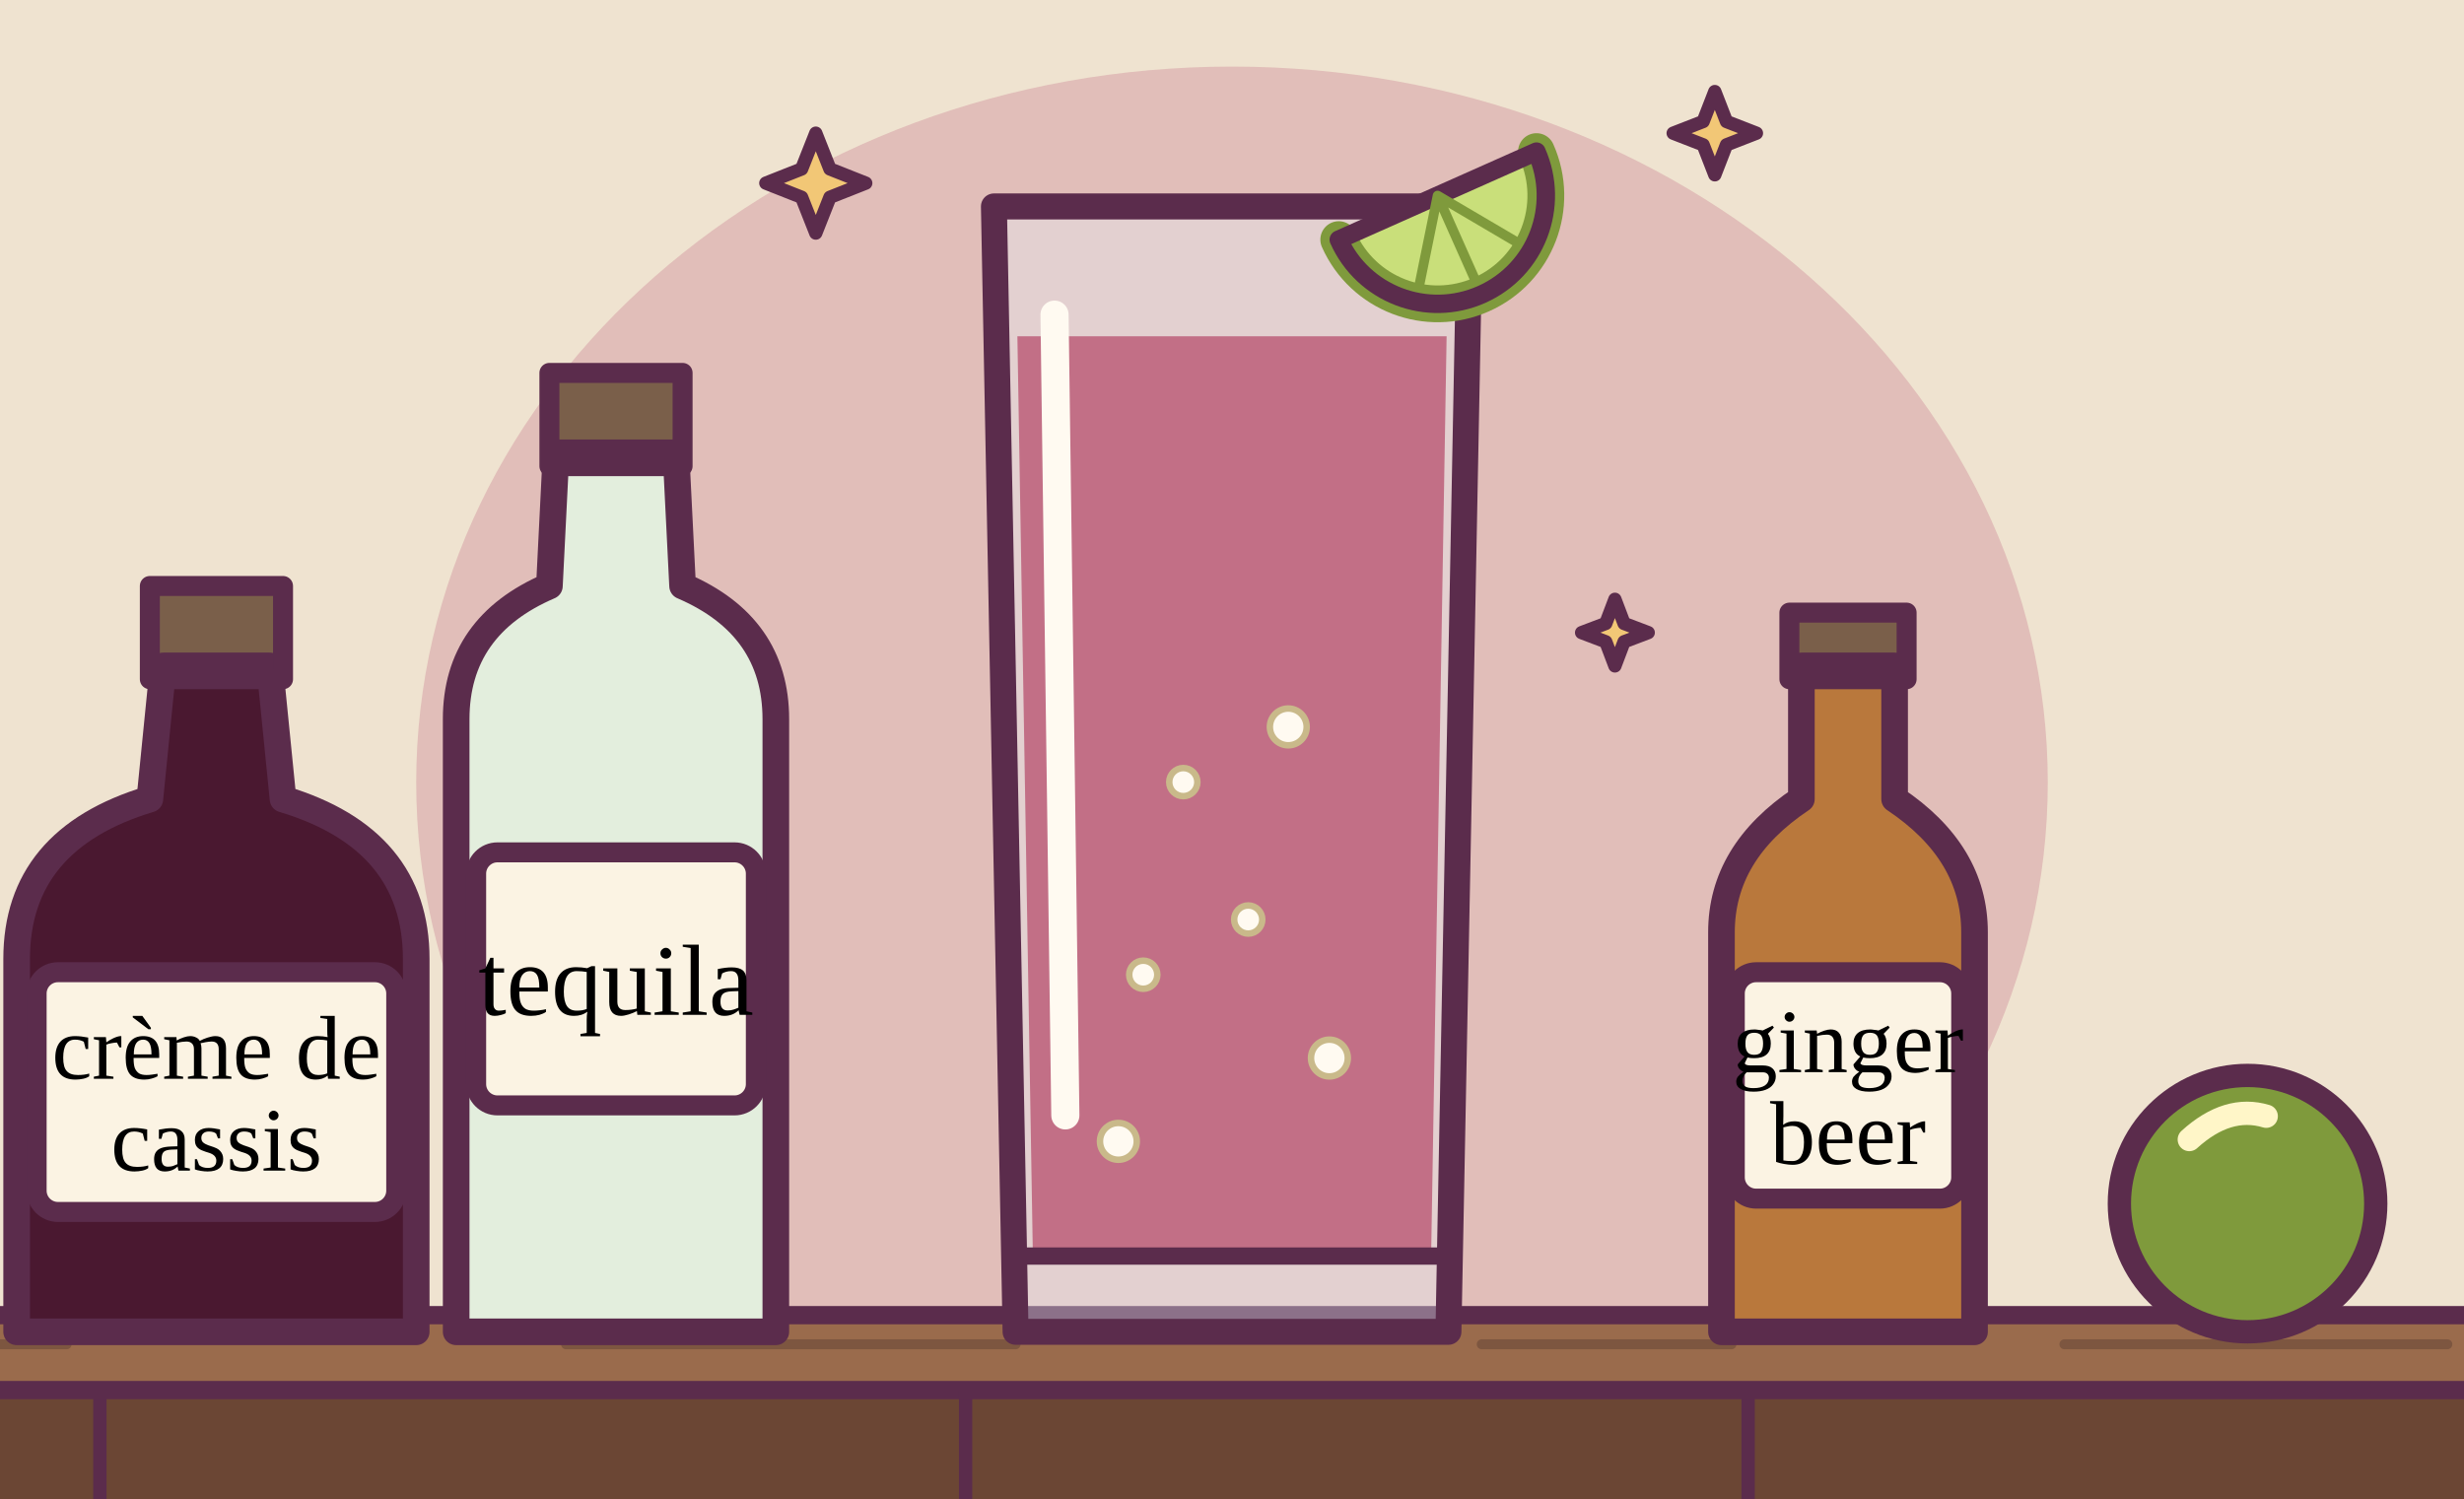
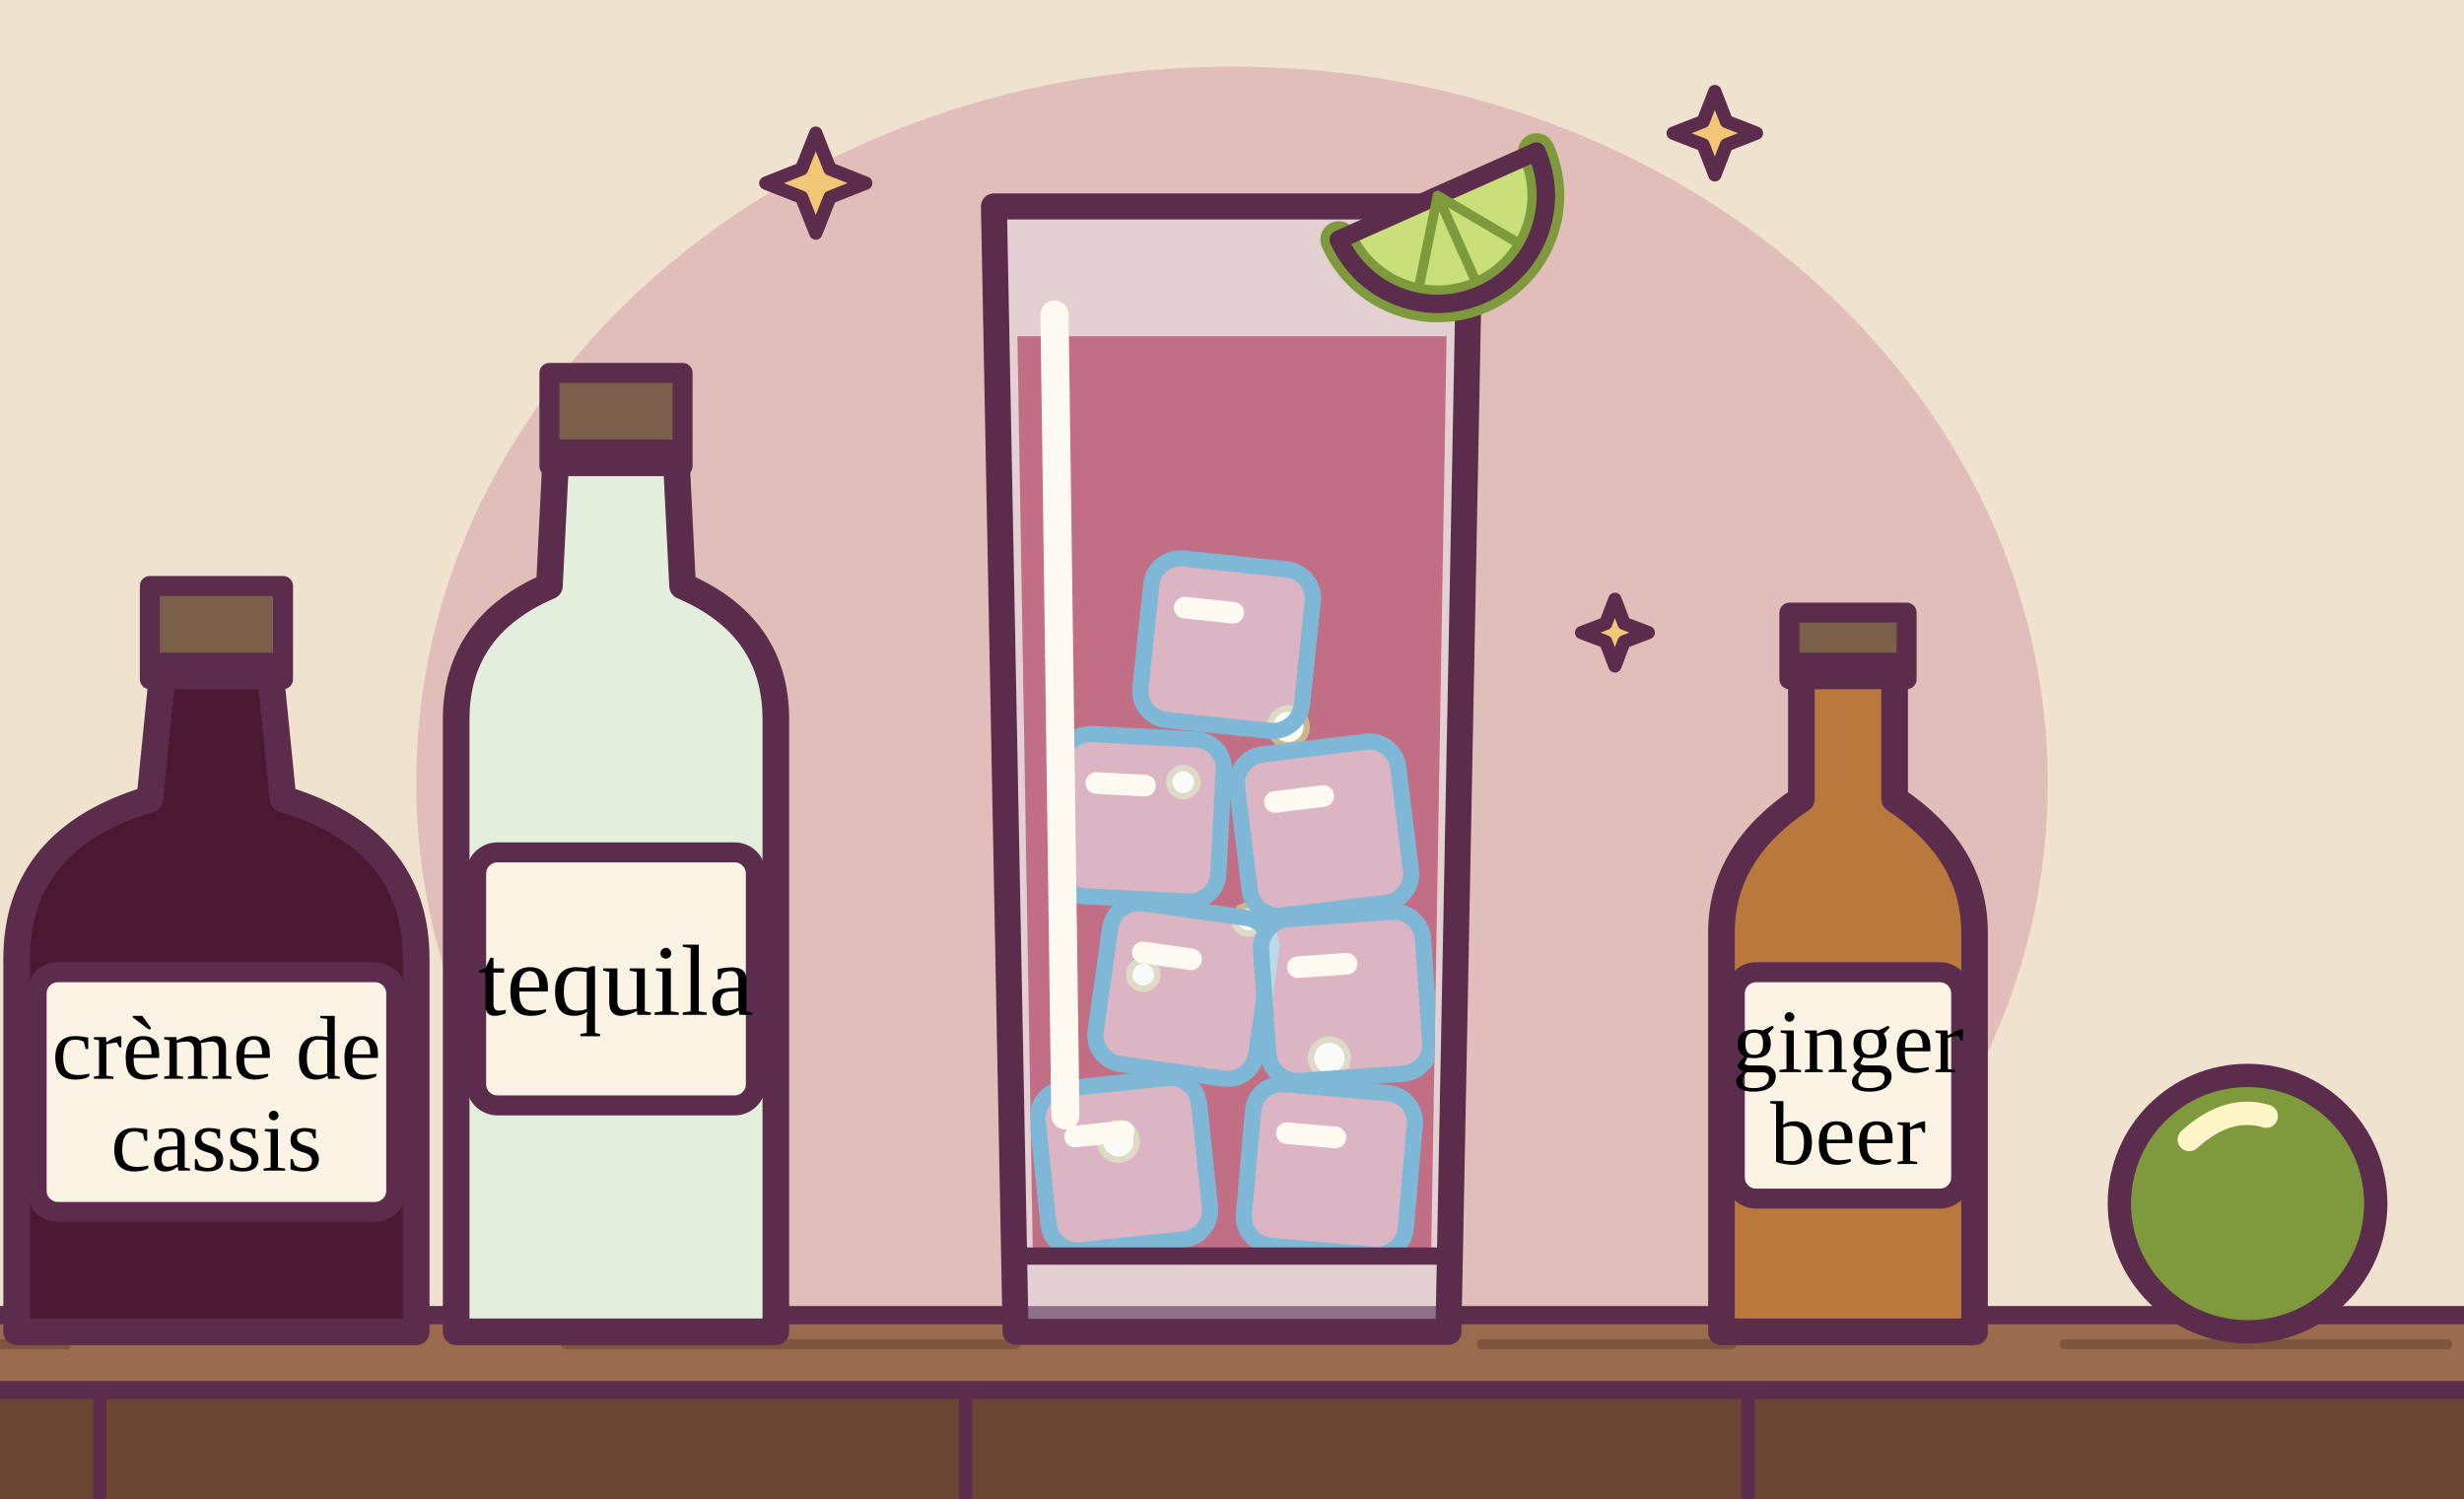
<svg viewBox="0 0 296 180" role="img" aria-label="an El Diablo in a tall glass of ice, garnished with a lime wedge, next to a bottle of crème de cassis, a bottle of tequila, a bottle of ginger beer and a lime">
  <g transform="translate(-52 -24)">
    <g filter="url(#wash)">
      <rect x="0" y="0" width="400" height="236" fill="#efe3d0" />
      <ellipse cx="200" cy="118" rx="98" ry="86" fill="#c26f86" opacity=".32" />
    </g>
    <rect x="0" y="182" width="400" height="54" fill="#6e4b39" />
    <g filter="url(#wash)">
      <rect x="0" y="182" width="400" height="9" fill="#9a6b4c" />
      <rect x="0" y="191" width="400" height="45" fill="#6b4634" />
    </g>
    <g filter="url(#crayon)" fill="none" stroke="#5b2c4c" stroke-width="2.2" stroke-linecap="round" stroke-linejoin="round">
      <path d="M0 182 H400 M0 191 H400" />
      <path d="M64 191 V236" stroke-width="1.6" />
      <path d="M168 191 V236" stroke-width="1.6" />
      <path d="M262 191 V236" stroke-width="1.6" />
      <path d="M352 191 V236" stroke-width="1.6" />
      <path d="M22 185.5 h38" stroke="#7d5640" stroke-width="1.2" />
      <path d="M120 185.5 h54" stroke="#7d5640" stroke-width="1.2" />
      <path d="M230 185.5 h30" stroke="#7d5640" stroke-width="1.2" />
      <path d="M300 185.5 h46" stroke="#7d5640" stroke-width="1.2" />
    </g>
    <g transform="translate(78 184)">
      <g transform="translate(0 0) scale(1.6)">
        <g filter="url(#wash)">
          <path d="M-15 0 L-15 -28 Q-15 -37 -5 -40 L-4 -50 L4 -50 L5 -40 Q15 -37 15 -28 L15 0Z" fill="#4a1830" />
          <rect x="-13.5" y="-27" width="27" height="18" rx="1.6" fill="#fbf3e3" />
          <path d="M-5 -56 h10 v7 h-10Z" fill="#7a5f4a" />
        </g>
        <g filter="url(#crayon)" fill="none" stroke="#5b2c4c" stroke-width="2.6" stroke-linecap="round" stroke-linejoin="round">
          <path d="M-15 0 L-15 -28 Q-15 -37 -5 -40 L-4 -50 L4 -50 L5 -40 Q15 -37 15 -28 L15 0Z" stroke-width="2" />
          <rect x="-13.5" y="-27" width="27" height="18" rx="1.6" stroke-width="1.5" />
          <path d="M-5 -56 h10 v7 h-10Z" stroke-width="1.5" />
        </g>
        <text class="letter" x="0" y="-19.0" font-size="6.8" text-anchor="middle" textLength="24" lengthAdjust="spacingAndGlyphs">crème de</text>
        <text class="letter" x="0" y="-12.1" font-size="6.8" text-anchor="middle">cassis</text>
      </g>
    </g>
    <g transform="translate(126 184)">
      <g transform="translate(0 0) scale(1.6)">
        <g filter="url(#wash)">
          <path d="M-12 0 L-12 -46 Q-12 -53 -5 -56 L-4.5 -66 L4.5 -66 L5 -56 Q12 -53 12 -46 L12 0Z" fill="#e3eedd" />
          <rect x="-10.5" y="-36" width="21" height="19" rx="1.6" fill="#fbf3e3" />
          <path d="M-5 -72 h10 v7 h-10Z" fill="#7a5f4a" />
        </g>
        <g filter="url(#crayon)" fill="none" stroke="#5b2c4c" stroke-width="2.6" stroke-linecap="round" stroke-linejoin="round">
          <path d="M-12 0 L-12 -46 Q-12 -53 -5 -56 L-4.5 -66 L4.5 -66 L5 -56 Q12 -53 12 -46 L12 0Z" stroke-width="2" />
          <rect x="-10.5" y="-36" width="21" height="19" rx="1.6" stroke-width="1.5" />
          <path d="M-5 -72 h10 v7 h-10Z" stroke-width="1.5" />
        </g>
        <text class="letter" x="0" y="-23.8" font-size="7.6" text-anchor="middle" textLength="18" lengthAdjust="spacingAndGlyphs">tequila</text>
      </g>
    </g>
    <g transform="translate(274 184)">
      <g transform="translate(0 0) scale(1.6)">
        <g filter="url(#wash)">
          <path d="M-9.5 0 L-9.5 -30 Q-9.5 -36 -3.5 -40 L-3.5 -50 L3.5 -50 L3.5 -40 Q9.5 -36 9.5 -30 L9.5 0Z" fill="#b9783c" />
          <rect x="-8.5" y="-27" width="17" height="17" rx="1.6" fill="#fbf3e3" />
          <path d="M-4.4 -54 h8.8 v5 h-8.8Z" fill="#7a5f4a" />
        </g>
        <g filter="url(#crayon)" fill="none" stroke="#5b2c4c" stroke-width="2.6" stroke-linecap="round" stroke-linejoin="round">
          <path d="M-9.5 0 L-9.5 -30 Q-9.5 -36 -3.5 -40 L-3.5 -50 L3.5 -50 L3.5 -40 Q9.5 -36 9.5 -30 L9.5 0Z" stroke-width="2" />
          <rect x="-8.5" y="-27" width="17" height="17" rx="1.6" stroke-width="1.5" />
          <path d="M-4.4 -54 h8.8 v5 h-8.8Z" stroke-width="1.5" />
        </g>
        <text class="letter" x="0" y="-19.5" font-size="6.8" text-anchor="middle" textLength="14" lengthAdjust="spacingAndGlyphs">ginger</text>
        <text class="letter" x="0" y="-12.6" font-size="6.8" text-anchor="middle">beer</text>
      </g>
    </g>
    <g transform="translate(322 184)">
      <g transform="translate(0 0) scale(1.4)">
        <g filter="url(#wash)">
          <ellipse cx="0" cy="-11" rx="11" ry="11" fill="#7f9a3c" />
        </g>
        <g filter="url(#crayon)" fill="none" stroke="#5b2c4c" stroke-width="2.6" stroke-linecap="round" stroke-linejoin="round">
          <ellipse cx="0" cy="-11" rx="11" ry="11" stroke-width="2" />
          <path d="M-5 -16.5 q3.3 -3 6.6 -2" stroke="#fff6c8" stroke-width="2" />
        </g>
      </g>
    </g>
    <g transform="translate(200 184) scale(1.3)">
      <g filter="url(#wash)">
        <path d="M-22 -104 L22 -104 L20 0 L-20 0Z" fill="#e7f1fb" opacity=".35" />
      </g>
      <clipPath id="el-diablo-hero">
        <path d="M-20 -102 L20 -102 L18.4 -7 L-18.4 -7Z" />
      </clipPath>
      <g clip-path="url(#el-diablo-hero)">
        <g filter="url(#wash)">
          <rect x="-40" y="-92" width="80" height="87" fill="#c26f86" />
        </g>
        <circle class="bub u0" cx="-10.5" cy="-17.6" r="1.7" fill="#fffaf1" stroke="#c9b98a" stroke-width=".6" />
        <circle class="bub u1" cx="1.5" cy="-38.1" r="1.3" fill="#fffaf1" stroke="#c9b98a" stroke-width=".6" />
        <circle class="bub u2" cx="9" cy="-25.3" r="1.7" fill="#fffaf1" stroke="#c9b98a" stroke-width=".6" />
        <circle class="bub u0" cx="-4.5" cy="-50.8" r="1.3" fill="#fffaf1" stroke="#c9b98a" stroke-width=".6" />
        <circle class="bub u1" cx="5.2" cy="-55.9" r="1.7" fill="#fffaf1" stroke="#c9b98a" stroke-width=".6" />
        <circle class="bub u2" cx="-8.2" cy="-33" r="1.3" fill="#fffaf1" stroke="#c9b98a" stroke-width=".6" />
+         <g>
+           <g transform="rotate(-6 -10 -15.5)">
+             <g filter="url(#wash)">
+               <rect x="-17.5" y="-23" width="15" height="15" rx="2.7" fill="#f4fbff" opacity=".5" />
+             </g>
+             <g filter="url(#crayon)" fill="none" stroke="#5b2c4c" stroke-width="2.6" stroke-linecap="round" stroke-linejoin="round">
+               <rect x="-17.5" y="-23" width="15" height="15" rx="2.7" stroke="#7fb8d6" stroke-width="1.5" />
+               <path d="M-14.2 -18.5 h4.5" stroke="#fffaf1" stroke-width="2" />
+             </g>
+           </g>
+         </g>
+         <g>
+           <g transform="rotate(5 9 -15)">
+             <g filter="url(#wash)">
+               <rect x="1.5" y="-22.5" width="15" height="15" rx="2.7" fill="#f4fbff" opacity=".5" />
+             </g>
+             <g filter="url(#crayon)" fill="none" stroke="#5b2c4c" stroke-width="2.6" stroke-linecap="round" stroke-linejoin="round">
+               <rect x="1.5" y="-22.5" width="15" height="15" rx="2.7" stroke="#7fb8d6" stroke-width="1.5" />
+               <path d="M4.8 -18 h4.5" stroke="#fffaf1" stroke-width="2" />
+             </g>
+           </g>
+         </g>
+         <g>
+           <g transform="rotate(8 -4.5 -31.5)">
+             <g filter="url(#wash)">
+               <rect x="-12" y="-39" width="15" height="15" rx="2.7" fill="#f4fbff" opacity=".5" />
+             </g>
+             <g filter="url(#crayon)" fill="none" stroke="#5b2c4c" stroke-width="2.6" stroke-linecap="round" stroke-linejoin="round">
+               <rect x="-12" y="-39" width="15" height="15" rx="2.7" stroke="#7fb8d6" stroke-width="1.5" />
+               <path d="M-8.7 -34.5 h4.5" stroke="#fffaf1" stroke-width="2" />
+             </g>
+           </g>
+         </g>
+         <g>
+           <g transform="rotate(-4 10.5 -31)">
+             <g filter="url(#wash)">
+               <rect x="3" y="-38.5" width="15" height="15" rx="2.7" fill="#f4fbff" opacity=".5" />
+             </g>
+             <g filter="url(#crayon)" fill="none" stroke="#5b2c4c" stroke-width="2.6" stroke-linecap="round" stroke-linejoin="round">
+               <rect x="3" y="-38.5" width="15" height="15" rx="2.7" stroke="#7fb8d6" stroke-width="1.5" />
+               <path d="M6.3 -34 h4.5" stroke="#fffaf1" stroke-width="2" />
+             </g>
+           </g>
+         </g>
+         <g>
+           <g transform="rotate(3 -8.5 -47.5)">
+             <g filter="url(#wash)">
+               <rect x="-16" y="-55" width="15" height="15" rx="2.7" fill="#f4fbff" opacity=".5" />
+             </g>
+             <g filter="url(#crayon)" fill="none" stroke="#5b2c4c" stroke-width="2.6" stroke-linecap="round" stroke-linejoin="round">
+               <rect x="-16" y="-55" width="15" height="15" rx="2.7" stroke="#7fb8d6" stroke-width="1.5" />
+               <path d="M-12.7 -50.5 h4.5" stroke="#fffaf1" stroke-width="2" />
+             </g>
+           </g>
+         </g>
+         <g>
+           <g transform="rotate(-7 8.5 -46.5)">
+             <g filter="url(#wash)">
+               <rect x="1" y="-54" width="15" height="15" rx="2.7" fill="#f4fbff" opacity=".5" />
+             </g>
+             <g filter="url(#crayon)" fill="none" stroke="#5b2c4c" stroke-width="2.6" stroke-linecap="round" stroke-linejoin="round">
+               <rect x="1" y="-54" width="15" height="15" rx="2.7" stroke="#7fb8d6" stroke-width="1.5" />
+               <path d="M4.3 -49.5 h4.5" stroke="#fffaf1" stroke-width="2" />
+             </g>
+           </g>
+         </g>
+         <g>
+           <g transform="rotate(6 -0.5 -63.5)">
+             <g filter="url(#wash)">
+               <rect x="-8" y="-71" width="15" height="15" rx="2.7" fill="#f4fbff" opacity=".5" />
+             </g>
+             <g filter="url(#crayon)" fill="none" stroke="#5b2c4c" stroke-width="2.6" stroke-linecap="round" stroke-linejoin="round">
+               <rect x="-8" y="-71" width="15" height="15" rx="2.7" stroke="#7fb8d6" stroke-width="1.5" />
+               <path d="M-4.7 -66.5 h4.5" stroke="#fffaf1" stroke-width="2" />
+             </g>
+           </g>
+         </g>
      </g>
      <g filter="url(#crayon)" fill="none" stroke="#5b2c4c" stroke-width="2.6" stroke-linecap="round" stroke-linejoin="round">
        <path d="M-22 -104 L22 -104 L20 0 L-20 0Z" stroke-width="2.4" />
        <path d="M-19.6 -7 H19.6" stroke-width="1.6" />
        <path d="M-16.4 -94 L-15.4 -20" stroke="#fffaf1" stroke-width="2.6" />
      </g>
      <g transform="translate(19 -105)">
        <g transform="rotate(-24)">
          <g filter="url(#wash)">
            <path d="M-10 0 A10 10 0 0 0 10 0Z" fill="#c9df7a" />
          </g>
          <g filter="url(#crayon)" fill="none" stroke="#5b2c4c" stroke-width="2.6" stroke-linecap="round" stroke-linejoin="round">
            <path d="M-10 0 A10 10 0 0 0 10 0" stroke="#7f9a3c" stroke-width="3.4" />
            <path d="M-10 0 A10 10 0 0 0 10 0Z" stroke-width="1.7" />
            <path d="M0 0 L-5 7 M0 0 L0 8.6 M0 0 L5 7" stroke="#7f9a3c" stroke-width=".9" />
          </g>
        </g>
      </g>
    </g>
    <g class="twinkle" style="transform-origin:150px 46px">
      <path d="M150 40 L151.7 44.3 L156 46 L151.7 47.7 L150 52 L148.3 47.7 L144 46 L148.3 44.3Z" fill="#f2c776" stroke="#5b2c4c" stroke-width="1.6" stroke-linejoin="round" />
    </g>
    <g class="twinkle d2" style="transform-origin:258px 40px">
      <path d="M258 35 L259.4 38.6 L263 40 L259.4 41.4 L258 45 L256.6 41.4 L253 40 L256.6 38.6Z" fill="#f2c776" stroke="#5b2c4c" stroke-width="1.6" stroke-linejoin="round" />
    </g>
    <g class="twinkle d3" style="transform-origin:246px 100px">
      <path d="M246 96 L247.1 98.9 L250 100 L247.1 101.1 L246 104 L244.9 101.1 L242 100 L244.9 98.9Z" fill="#f2c776" stroke="#5b2c4c" stroke-width="1.6" stroke-linejoin="round" />
    </g>
  </g>
</svg>
